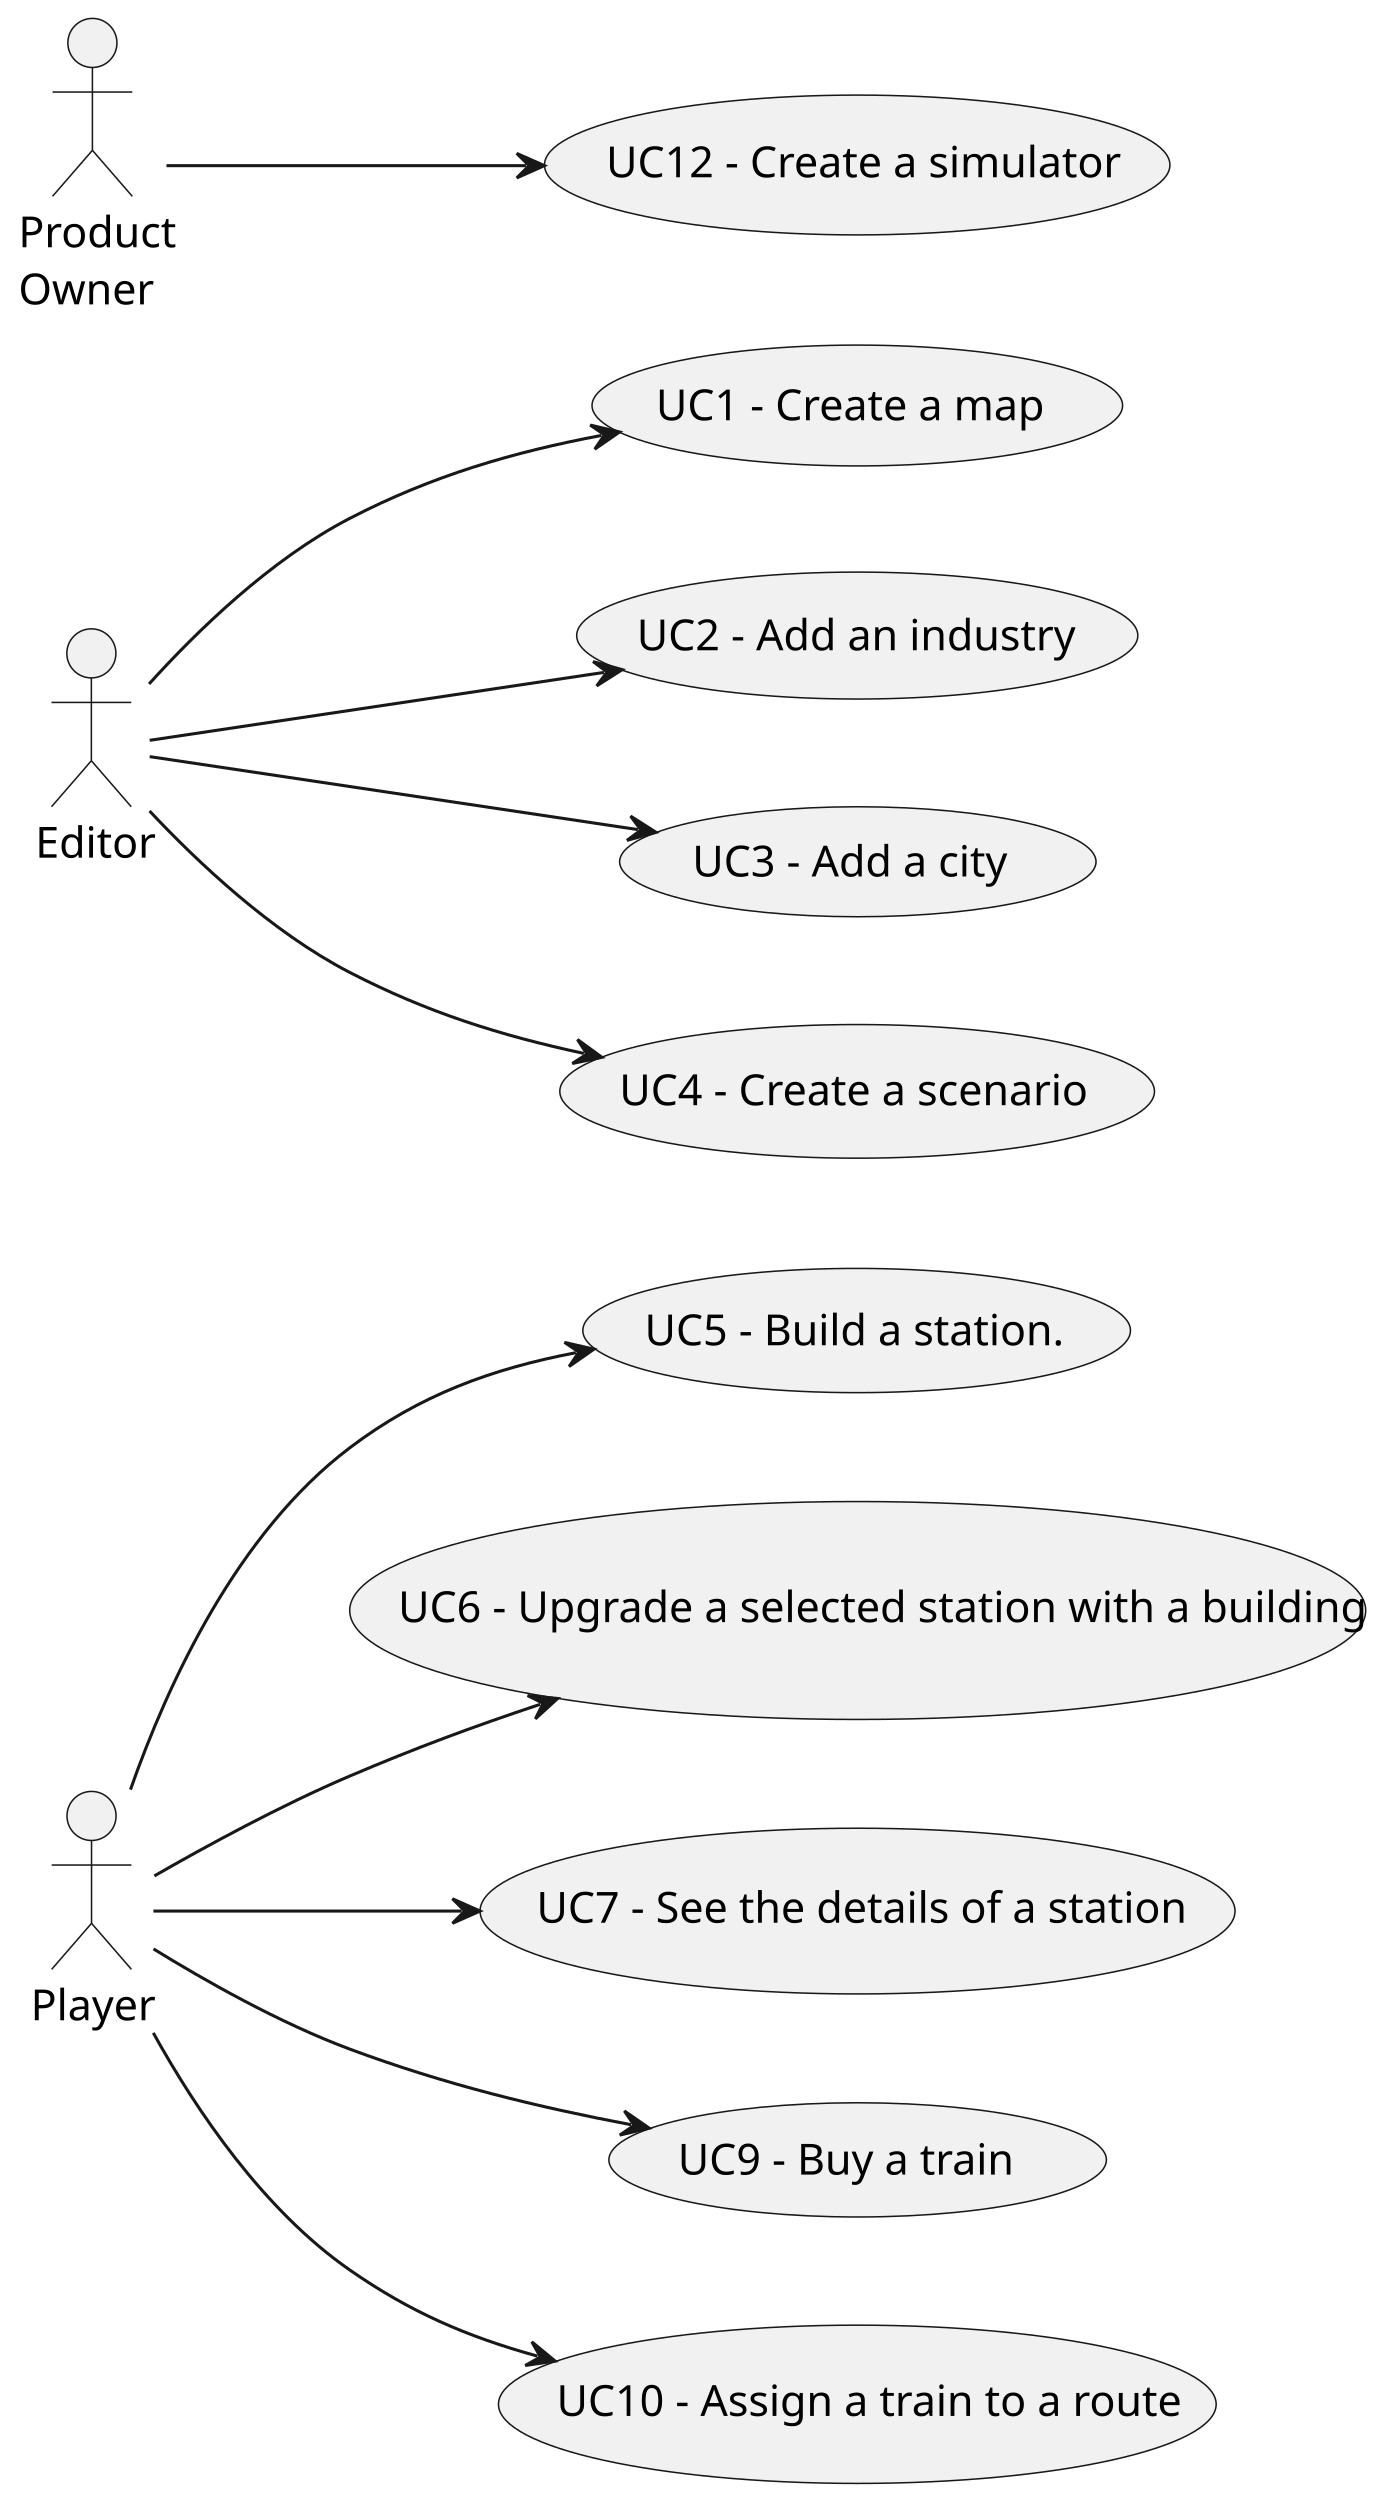
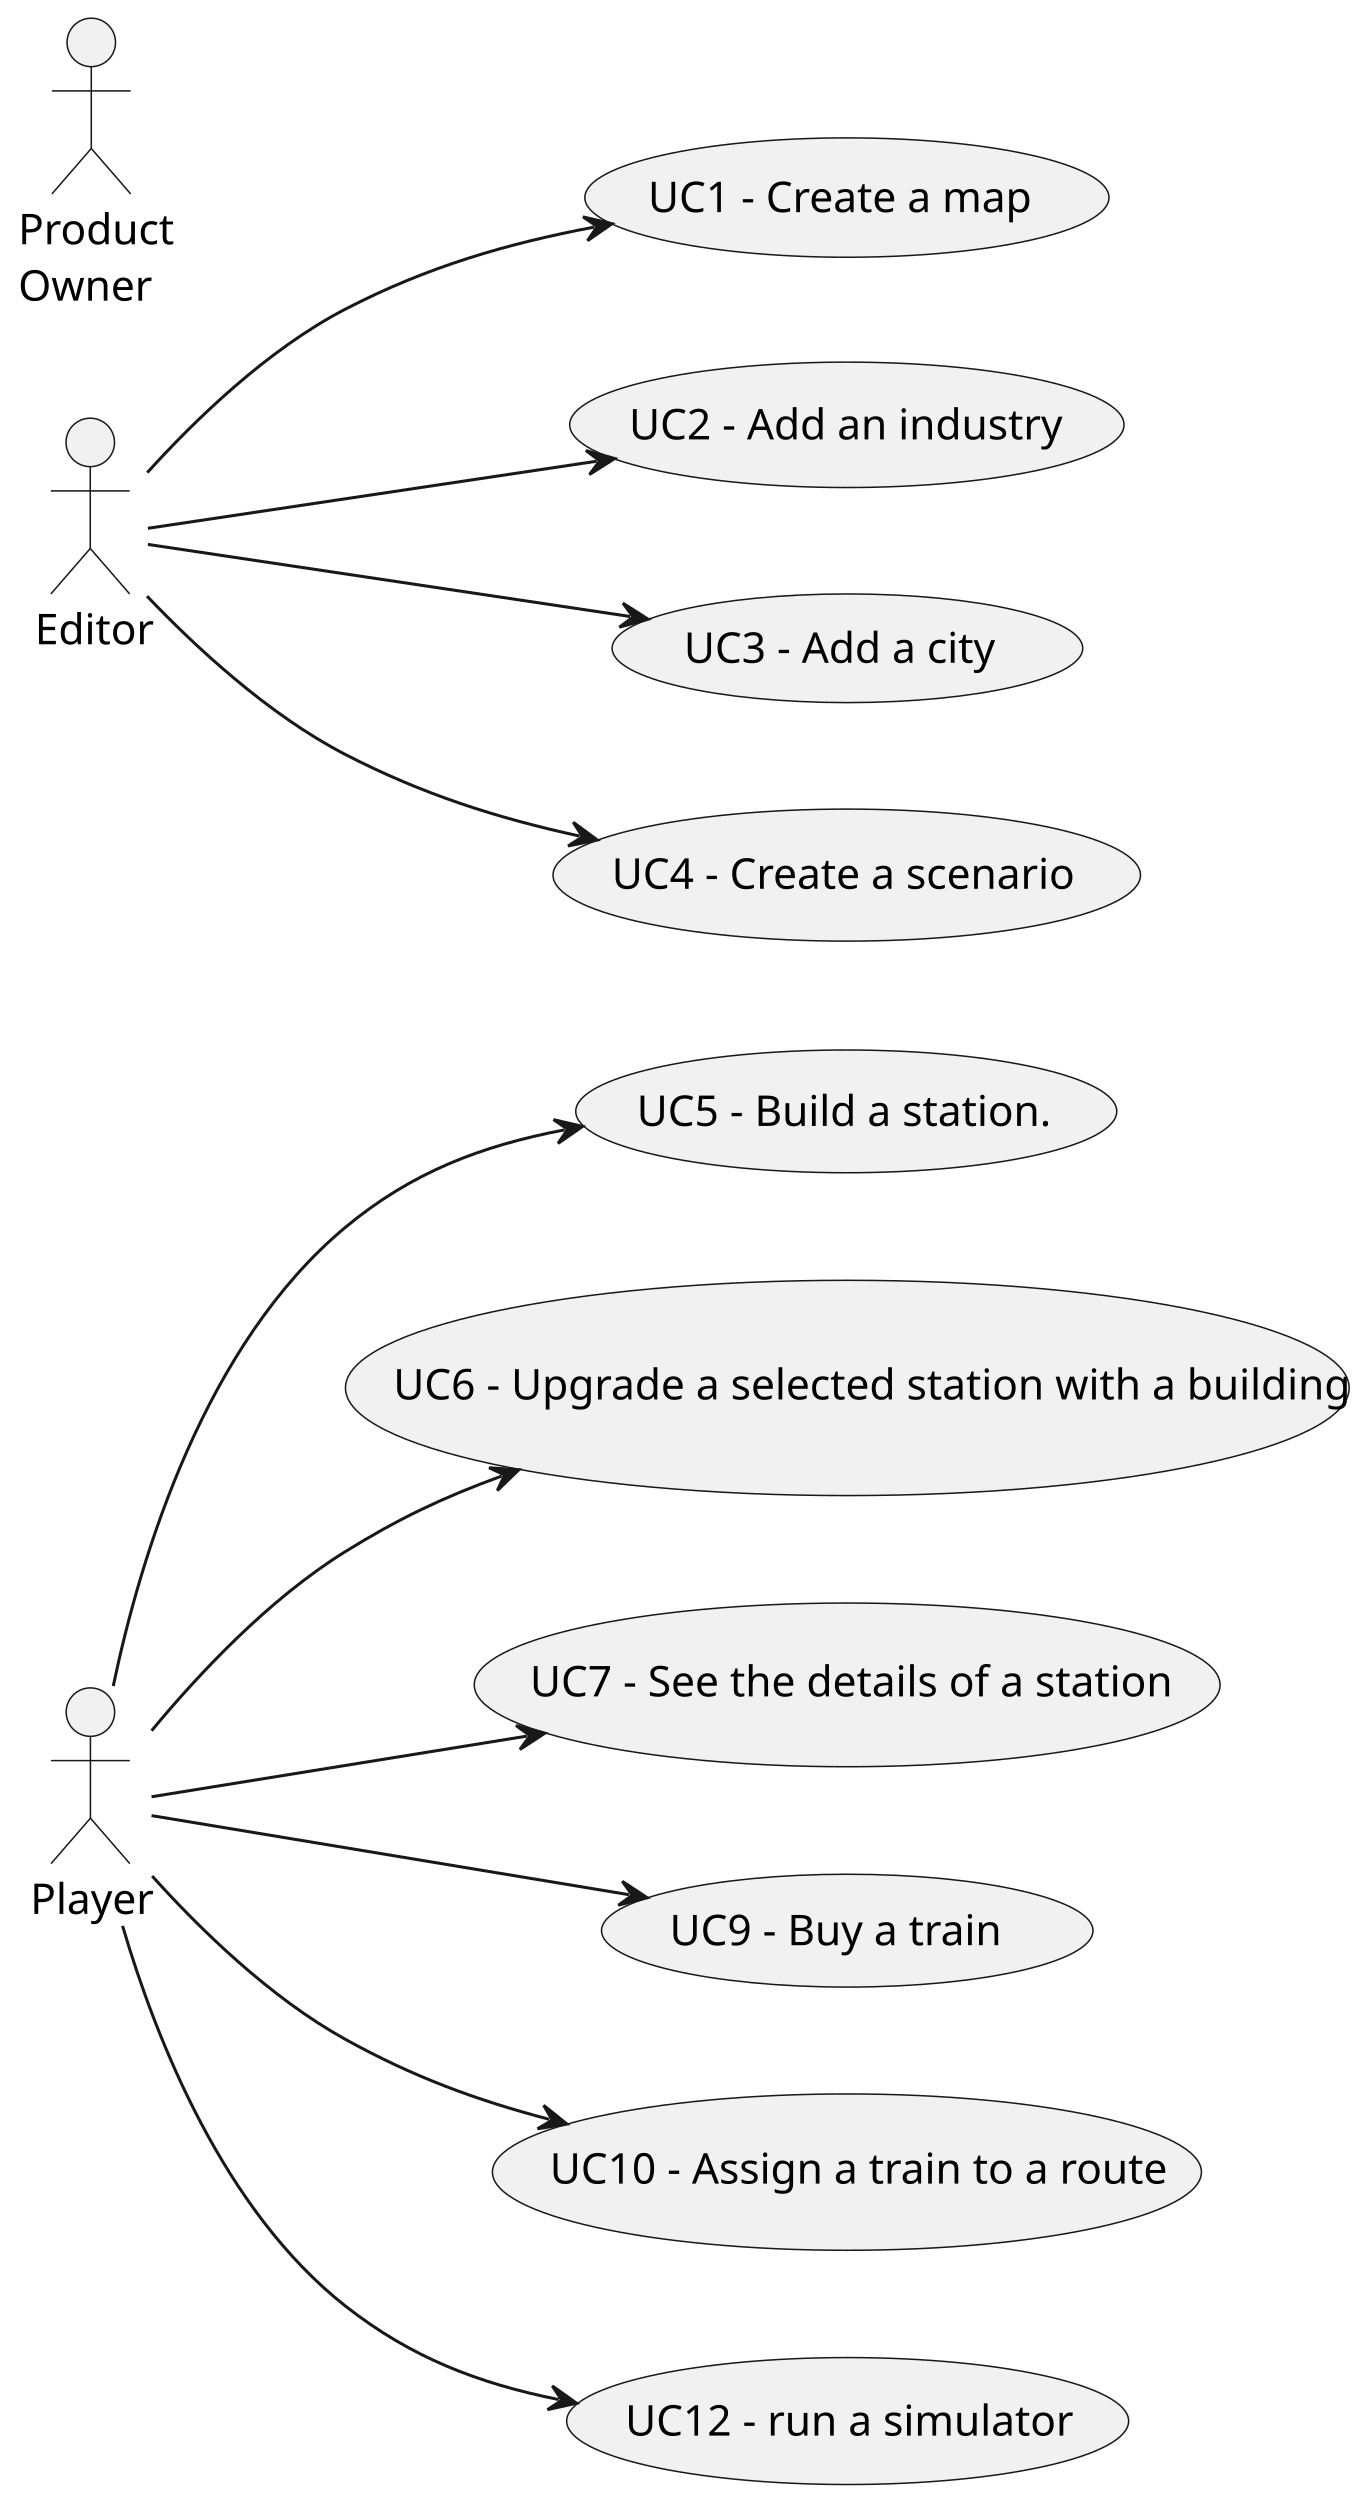
- <svg xmlns="http://www.w3.org/2000/svg" contentStyleType="text/css" height="815px" preserveAspectRatio="none" style="width:451px;height:815px;background:#FFFFFF;" version="1.1" viewBox="0 0 451 815" width="451px" zoomAndPan="magnify">
+ <svg xmlns="http://www.w3.org/2000/svg" contentStyleType="text/css" height="825px" preserveAspectRatio="none" style="width:451px;height:825px;background:#FFFFFF;" version="1.1" viewBox="0 0 451 825" width="451px" zoomAndPan="magnify">
  <defs />
  <g>
    <g id="elem_Player">
-       <ellipse cx="29.841" cy="592" fill="#F1F1F1" rx="8" ry="8" style="stroke:#181818;stroke-width:0.5;" />
-       <path d="M29.841,600 L29.841,627 M16.841,608 L42.841,608 M29.841,627 L16.841,642 M29.841,627 L42.841,642 " fill="none" style="stroke:#181818;stroke-width:0.5;" />
-       <text fill="#000000" font-family="sans-serif" font-size="14" lengthAdjust="spacing" textLength="39.683" x="10" y="658.607">Player</text>
+       <ellipse cx="29.841" cy="565" fill="#F1F1F1" rx="8" ry="8" style="stroke:#181818;stroke-width:0.5;" />
+       <path d="M29.841,573 L29.841,600 M16.841,581 L42.841,581 M29.841,600 L16.841,615 M29.841,600 L42.841,615 " fill="none" style="stroke:#181818;stroke-width:0.5;" />
+       <text fill="#000000" font-family="sans-serif" font-size="14" lengthAdjust="spacing" textLength="39.683" x="10" y="631.607">Player</text>
    </g>
    <g id="elem_Editor">
-       <ellipse cx="29.786" cy="213" fill="#F1F1F1" rx="8" ry="8" style="stroke:#181818;stroke-width:0.5;" />
-       <path d="M29.786,221 L29.786,248 M16.786,229 L42.786,229 M29.786,248 L16.786,263 M29.786,248 L42.786,263 " fill="none" style="stroke:#181818;stroke-width:0.5;" />
-       <text fill="#000000" font-family="sans-serif" font-size="14" lengthAdjust="spacing" textLength="36.572" x="11.5" y="279.607">Editor</text>
+       <ellipse cx="29.786" cy="146" fill="#F1F1F1" rx="8" ry="8" style="stroke:#181818;stroke-width:0.5;" />
+       <path d="M29.786,154 L29.786,181 M16.786,162 L42.786,162 M29.786,181 L16.786,196 M29.786,181 L42.786,196 " fill="none" style="stroke:#181818;stroke-width:0.5;" />
+       <text fill="#000000" font-family="sans-serif" font-size="14" lengthAdjust="spacing" textLength="36.572" x="11.5" y="212.607">Editor</text>
    </g>
    <g id="elem_Owner">
      <ellipse cx="30.124" cy="14" fill="#F1F1F1" rx="8" ry="8" style="stroke:#181818;stroke-width:0.5;" />
      <path d="M30.124,22 L30.124,49 M17.124,30 L43.124,30 M30.124,49 L17.124,64 M30.124,49 L43.124,64 " fill="none" style="stroke:#181818;stroke-width:0.5;" />
      <text fill="#000000" font-family="sans-serif" font-size="14" lengthAdjust="spacing" textLength="48.248" x="6" y="80.607">Product</text>
      <text fill="#000000" font-family="sans-serif" font-size="14" lengthAdjust="spacing" textLength="41.234" x="6" y="99.228">Owner</text>
    </g>
    <g id="elem_UC1">
-       <ellipse cx="279.481" cy="132.196" fill="#F1F1F1" rx="86.481" ry="19.696" style="stroke:#181818;stroke-width:0.5;" />
-       <text fill="#000000" font-family="sans-serif" font-size="14" lengthAdjust="spacing" textLength="125.269" x="213.847" y="137">UC1 - Create a map</text>
+       <ellipse cx="279.481" cy="65.196" fill="#F1F1F1" rx="86.481" ry="19.696" style="stroke:#181818;stroke-width:0.5;" />
+       <text fill="#000000" font-family="sans-serif" font-size="14" lengthAdjust="spacing" textLength="125.269" x="213.847" y="70">UC1 - Create a map</text>
    </g>
    <g id="elem_UC2">
-       <ellipse cx="279.464" cy="207.193" fill="#F1F1F1" rx="91.464" ry="20.693" style="stroke:#181818;stroke-width:0.5;" />
-       <text fill="#000000" font-family="sans-serif" font-size="14" lengthAdjust="spacing" textLength="137.731" x="207.598" y="211.996">UC2 - Add an industry</text>
+       <ellipse cx="279.464" cy="140.193" fill="#F1F1F1" rx="91.464" ry="20.693" style="stroke:#181818;stroke-width:0.5;" />
+       <text fill="#000000" font-family="sans-serif" font-size="14" lengthAdjust="spacing" textLength="137.731" x="207.598" y="144.996">UC2 - Add an industry</text>
    </g>
    <g id="elem_UC3">
-       <ellipse cx="279.653" cy="280.931" fill="#F1F1F1" rx="77.653" ry="17.931" style="stroke:#181818;stroke-width:0.5;" />
-       <text fill="#000000" font-family="sans-serif" font-size="14" lengthAdjust="spacing" textLength="101.924" x="225.691" y="285.734">UC3 - Add a city</text>
+       <ellipse cx="279.653" cy="213.931" fill="#F1F1F1" rx="77.653" ry="17.931" style="stroke:#181818;stroke-width:0.5;" />
+       <text fill="#000000" font-family="sans-serif" font-size="14" lengthAdjust="spacing" textLength="101.924" x="225.691" y="218.734">UC3 - Add a city</text>
    </g>
    <g id="elem_UC4">
-       <ellipse cx="279.429" cy="355.786" fill="#F1F1F1" rx="96.929" ry="21.786" style="stroke:#181818;stroke-width:0.5;" />
-       <text fill="#000000" font-family="sans-serif" font-size="14" lengthAdjust="spacing" textLength="150.951" x="201.898" y="360.302">UC4 - Create a scenario</text>
+       <ellipse cx="279.429" cy="288.786" fill="#F1F1F1" rx="96.929" ry="21.786" style="stroke:#181818;stroke-width:0.5;" />
+       <text fill="#000000" font-family="sans-serif" font-size="14" lengthAdjust="spacing" textLength="150.951" x="201.898" y="293.302">UC4 - Create a scenario</text>
    </g>
    <g id="elem_UC5">
-       <ellipse cx="279.265" cy="433.753" fill="#F1F1F1" rx="89.265" ry="20.253" style="stroke:#181818;stroke-width:0.5;" />
-       <text fill="#000000" font-family="sans-serif" font-size="14" lengthAdjust="spacing" textLength="132.282" x="210.124" y="438.557">UC5 - Build a station.</text>
+       <ellipse cx="279.265" cy="366.753" fill="#F1F1F1" rx="89.265" ry="20.253" style="stroke:#181818;stroke-width:0.5;" />
+       <text fill="#000000" font-family="sans-serif" font-size="14" lengthAdjust="spacing" textLength="132.282" x="210.124" y="371.557">UC5 - Build a station.</text>
    </g>
    <g id="elem_UC6">
-       <ellipse cx="279.612" cy="525.022" fill="#F1F1F1" rx="165.612" ry="35.522" style="stroke:#181818;stroke-width:0.5;" />
-       <text fill="#000000" font-family="sans-serif" font-size="14" lengthAdjust="spacing" textLength="299.612" x="129.806" y="528.819">UC6 - Upgrade a selected station with a building</text>
+       <ellipse cx="279.612" cy="458.022" fill="#F1F1F1" rx="165.612" ry="35.522" style="stroke:#181818;stroke-width:0.5;" />
+       <text fill="#000000" font-family="sans-serif" font-size="14" lengthAdjust="spacing" textLength="299.612" x="129.806" y="461.819">UC6 - Upgrade a selected station with a building</text>
    </g>
    <g id="elem_UC7">
-       <ellipse cx="279.561" cy="623.012" fill="#F1F1F1" rx="123.061" ry="27.012" style="stroke:#181818;stroke-width:0.5;" />
-       <text fill="#000000" font-family="sans-serif" font-size="14" lengthAdjust="spacing" textLength="209.337" x="174.893" y="626.809">UC7 -  See the details of a station</text>
+       <ellipse cx="279.561" cy="556.012" fill="#F1F1F1" rx="123.061" ry="27.012" style="stroke:#181818;stroke-width:0.5;" />
+       <text fill="#000000" font-family="sans-serif" font-size="14" lengthAdjust="spacing" textLength="209.337" x="174.893" y="559.809">UC7 -  See the details of a station</text>
    </g>
    <g id="elem_UC9">
-       <ellipse cx="279.595" cy="704.119" fill="#F1F1F1" rx="81.095" ry="18.619" style="stroke:#181818;stroke-width:0.5;" />
-       <text fill="#000000" font-family="sans-serif" font-size="14" lengthAdjust="spacing" textLength="111.262" x="220.964" y="708.923">UC9 -  Buy a train</text>
+       <ellipse cx="279.595" cy="637.119" fill="#F1F1F1" rx="81.095" ry="18.619" style="stroke:#181818;stroke-width:0.5;" />
+       <text fill="#000000" font-family="sans-serif" font-size="14" lengthAdjust="spacing" textLength="111.262" x="220.964" y="641.923">UC9 -  Buy a train</text>
    </g>
    <g id="elem_UC10">
-       <ellipse cx="279.487" cy="783.798" fill="#F1F1F1" rx="116.987" ry="25.797" style="stroke:#181818;stroke-width:0.5;" />
-       <text fill="#000000" font-family="sans-serif" font-size="14" lengthAdjust="spacing" textLength="196.096" x="181.44" y="787.594">UC10 - Assign a train to a route</text>
+       <ellipse cx="279.487" cy="716.798" fill="#F1F1F1" rx="116.987" ry="25.797" style="stroke:#181818;stroke-width:0.5;" />
+       <text fill="#000000" font-family="sans-serif" font-size="14" lengthAdjust="spacing" textLength="196.096" x="181.44" y="720.594">UC10 - Assign a train to a route</text>
    </g>
    <g id="elem_UC12">
-       <ellipse cx="279.449" cy="53.79" fill="#F1F1F1" rx="101.949" ry="22.79" style="stroke:#181818;stroke-width:0.5;" />
-       <text fill="#000000" font-family="sans-serif" font-size="14" lengthAdjust="spacing" textLength="162.613" x="197.598" y="57.791">UC12 - Create a simulator</text>
+       <ellipse cx="279.726" cy="798.945" fill="#F1F1F1" rx="92.726" ry="20.945" style="stroke:#181818;stroke-width:0.5;" />
+       <text fill="#000000" font-family="sans-serif" font-size="14" lengthAdjust="spacing" textLength="140.827" x="206.312" y="803.749">UC12 - run a simulator</text>
    </g>
    <g id="link_Editor_UC1">
-       <path d="M48.6,222.97 C64.08,205.85 88.13,182.4 114,169 C141.03,155 167.354,147.374 196.084,141.944 " fill="none" id="Editor-to-UC1" style="stroke:#181818;stroke-width:1.0;" />
-       <polygon fill="#181818" points="201.98,140.83,192.394,138.571,197.067,141.759,193.879,146.432,201.98,140.83" style="stroke:#181818;stroke-width:1.0;" />
+       <path d="M48.6,155.97 C64.08,138.85 88.13,115.4 114,102 C141.03,88 167.354,80.374 196.084,74.944 " fill="none" id="Editor-to-UC1" style="stroke:#181818;stroke-width:1.0;" />
+       <polygon fill="#181818" points="201.98,73.83,192.394,71.571,197.067,74.759,193.879,79.432,201.98,73.83" style="stroke:#181818;stroke-width:1.0;" />
    </g>
    <g id="link_Editor_UC2">
-       <path d="M48.8,241.34 C80.61,236.58 142.996,227.257 196.906,219.197 " fill="none" id="Editor-to-UC2" style="stroke:#181818;stroke-width:1.0;" />
-       <polygon fill="#181818" points="202.84,218.31,193.347,215.685,197.895,219.049,194.53,223.597,202.84,218.31" style="stroke:#181818;stroke-width:1.0;" />
+       <path d="M48.8,174.34 C80.61,169.58 142.996,160.257 196.906,152.197 " fill="none" id="Editor-to-UC2" style="stroke:#181818;stroke-width:1.0;" />
+       <polygon fill="#181818" points="202.84,151.31,193.347,148.685,197.895,152.049,194.53,156.597,202.84,151.31" style="stroke:#181818;stroke-width:1.0;" />
    </g>
    <g id="link_Editor_UC3">
-       <path d="M48.8,246.66 C82.83,251.75 152.696,262.193 207.946,270.453 " fill="none" id="Editor-to-UC3" style="stroke:#181818;stroke-width:1.0;" />
-       <polygon fill="#181818" points="213.88,271.34,205.57,266.053,208.935,270.601,204.387,273.965,213.88,271.34" style="stroke:#181818;stroke-width:1.0;" />
+       <path d="M48.8,179.66 C82.83,184.75 152.696,195.193 207.946,203.453 " fill="none" id="Editor-to-UC3" style="stroke:#181818;stroke-width:1.0;" />
+       <polygon fill="#181818" points="213.88,204.34,205.57,199.053,208.935,203.601,204.387,206.965,213.88,204.34" style="stroke:#181818;stroke-width:1.0;" />
    </g>
    <g id="link_Editor_UC4">
-       <path d="M48.75,264.38 C64.33,280.99 88.43,303.78 114,317 C139.29,330.07 163.164,337.58 190.354,343.42 " fill="none" id="Editor-to-UC4" style="stroke:#181818;stroke-width:1.0;" />
-       <polygon fill="#181818" points="196.22,344.68,188.261,338.879,191.332,343.63,186.581,346.701,196.22,344.68" style="stroke:#181818;stroke-width:1.0;" />
+       <path d="M48.52,196.73 C64.13,213.11 88.4,235.79 114,249 C139.59,262.21 163.84,269.881 191.25,275.911 " fill="none" id="Editor-to-UC4" style="stroke:#181818;stroke-width:1.0;" />
+       <polygon fill="#181818" points="197.11,277.2,189.18,271.36,192.227,276.126,187.461,279.173,197.11,277.2" style="stroke:#181818;stroke-width:1.0;" />
    </g>
    <g id="link_Player_UC5">
-       <path d="M42.53,583.42 C54.69,548.79 77.26,499.79 114,472 C136.79,454.76 160.188,446.274 187.728,440.974 " fill="none" id="Player-to-UC5" style="stroke:#181818;stroke-width:1.0;" />
-       <polygon fill="#181818" points="193.62,439.84,184.026,437.613,188.71,440.785,185.538,445.469,193.62,439.84" style="stroke:#181818;stroke-width:1.0;" />
+       <path d="M37.37,556.41 C46.53,512.72 67.72,443.5 114,405 C135.86,386.82 158.876,378.084 186.356,372.844 " fill="none" id="Player-to-UC5" style="stroke:#181818;stroke-width:1.0;" />
+       <polygon fill="#181818" points="192.25,371.72,182.66,369.477,187.339,372.656,184.159,377.335,192.25,371.72" style="stroke:#181818;stroke-width:1.0;" />
    </g>
    <g id="link_Player_UC6">
-       <path d="M50.33,611.54 C66.86,602.04 91.49,588.58 114,579 C135.57,569.82 153.579,563.12 176.109,555.6 " fill="none" id="Player-to-UC6" style="stroke:#181818;stroke-width:1.0;" />
-       <polygon fill="#181818" points="181.8,553.7,171.997,552.755,177.057,555.283,174.529,560.344,181.8,553.7" style="stroke:#181818;stroke-width:1.0;" />
+       <path d="M50.02,571.14 C65.45,552.52 88.72,527.65 114,512 C131.51,501.16 145.784,494.319 165.574,487.089 " fill="none" id="Player-to-UC6" style="stroke:#181818;stroke-width:1.0;" />
+       <polygon fill="#181818" points="171.21,485.03,161.384,484.361,166.514,486.746,164.129,491.875,171.21,485.03" style="stroke:#181818;stroke-width:1.0;" />
    </g>
    <g id="link_Player_UC7">
-       <path d="M50.01,623 C73.38,623 109.07,623 150.5,623 " fill="none" id="Player-to-UC7" style="stroke:#181818;stroke-width:1.0;" />
-       <polygon fill="#181818" points="156.5,623,147.5,619,151.5,623,147.5,627,156.5,623" style="stroke:#181818;stroke-width:1.0;" />
+       <path d="M50.01,592.93 C77.8,588.44 125.547,580.717 173.897,572.907 " fill="none" id="Player-to-UC7" style="stroke:#181818;stroke-width:1.0;" />
+       <polygon fill="#181818" points="179.82,571.95,170.297,569.436,174.884,572.747,171.573,577.334,179.82,571.95" style="stroke:#181818;stroke-width:1.0;" />
    </g>
    <g id="link_Player_UC9">
-       <path d="M50.05,635.35 C66.42,645.45 90.96,659.43 114,668 C145.24,679.62 175.375,686.914 205.745,692.664 " fill="none" id="Player-to-UC9" style="stroke:#181818;stroke-width:1.0;" />
-       <polygon fill="#181818" points="211.64,693.78,203.541,688.176,206.727,692.85,202.053,696.036,211.64,693.78" style="stroke:#181818;stroke-width:1.0;" />
+       <path d="M50.01,599.15 C84.53,604.87 153.091,616.229 207.661,625.269 " fill="none" id="Player-to-UC9" style="stroke:#181818;stroke-width:1.0;" />
+       <polygon fill="#181818" points="213.58,626.25,205.355,620.833,208.647,625.433,204.047,628.725,213.58,626.25" style="stroke:#181818;stroke-width:1.0;" />
    </g>
    <g id="link_Player_UC10">
-       <path d="M49.97,662.71 C64.19,688.38 85.99,720.52 114,740 C133.78,753.75 151.86,761.6 175.2,768.1 " fill="none" id="Player-to-UC10" style="stroke:#181818;stroke-width:1.0;" />
-       <polygon fill="#181818" points="180.98,769.71,173.383,763.442,176.163,768.369,171.237,771.149,180.98,769.71" style="stroke:#181818;stroke-width:1.0;" />
+       <path d="M50.21,619.1 C65.74,636.35 89.05,659.22 114,673 C136.38,685.36 156.62,692.862 181.29,699.403 " fill="none" id="Player-to-UC10" style="stroke:#181818;stroke-width:1.0;" />
+       <polygon fill="#181818" points="187.09,700.94,179.416,694.767,182.257,699.659,177.365,702.5,187.09,700.94" style="stroke:#181818;stroke-width:1.0;" />
    </g>
-     <g id="link_Owner_UC12">
-       <path d="M54.28,54 C82.56,54 126.12,54 171.46,54 " fill="none" id="Owner-to-UC12" style="stroke:#181818;stroke-width:1.0;" />
-       <polygon fill="#181818" points="177.46,54,168.46,50,172.46,54,168.46,58,177.46,54" style="stroke:#181818;stroke-width:1.0;" />
+     <g id="link_Player_UC12">
+       <path d="M40.45,635.55 C51.6,673.48 73.91,729.5 114,761 C135.67,778.02 157.719,786.47 184.399,791.87 " fill="none" id="Player-to-UC12" style="stroke:#181818;stroke-width:1.0;" />
+       <polygon fill="#181818" points="190.28,793.06,182.252,787.354,185.379,792.068,180.665,795.195,190.28,793.06" style="stroke:#181818;stroke-width:1.0;" />
    </g>
  </g>
</svg>
